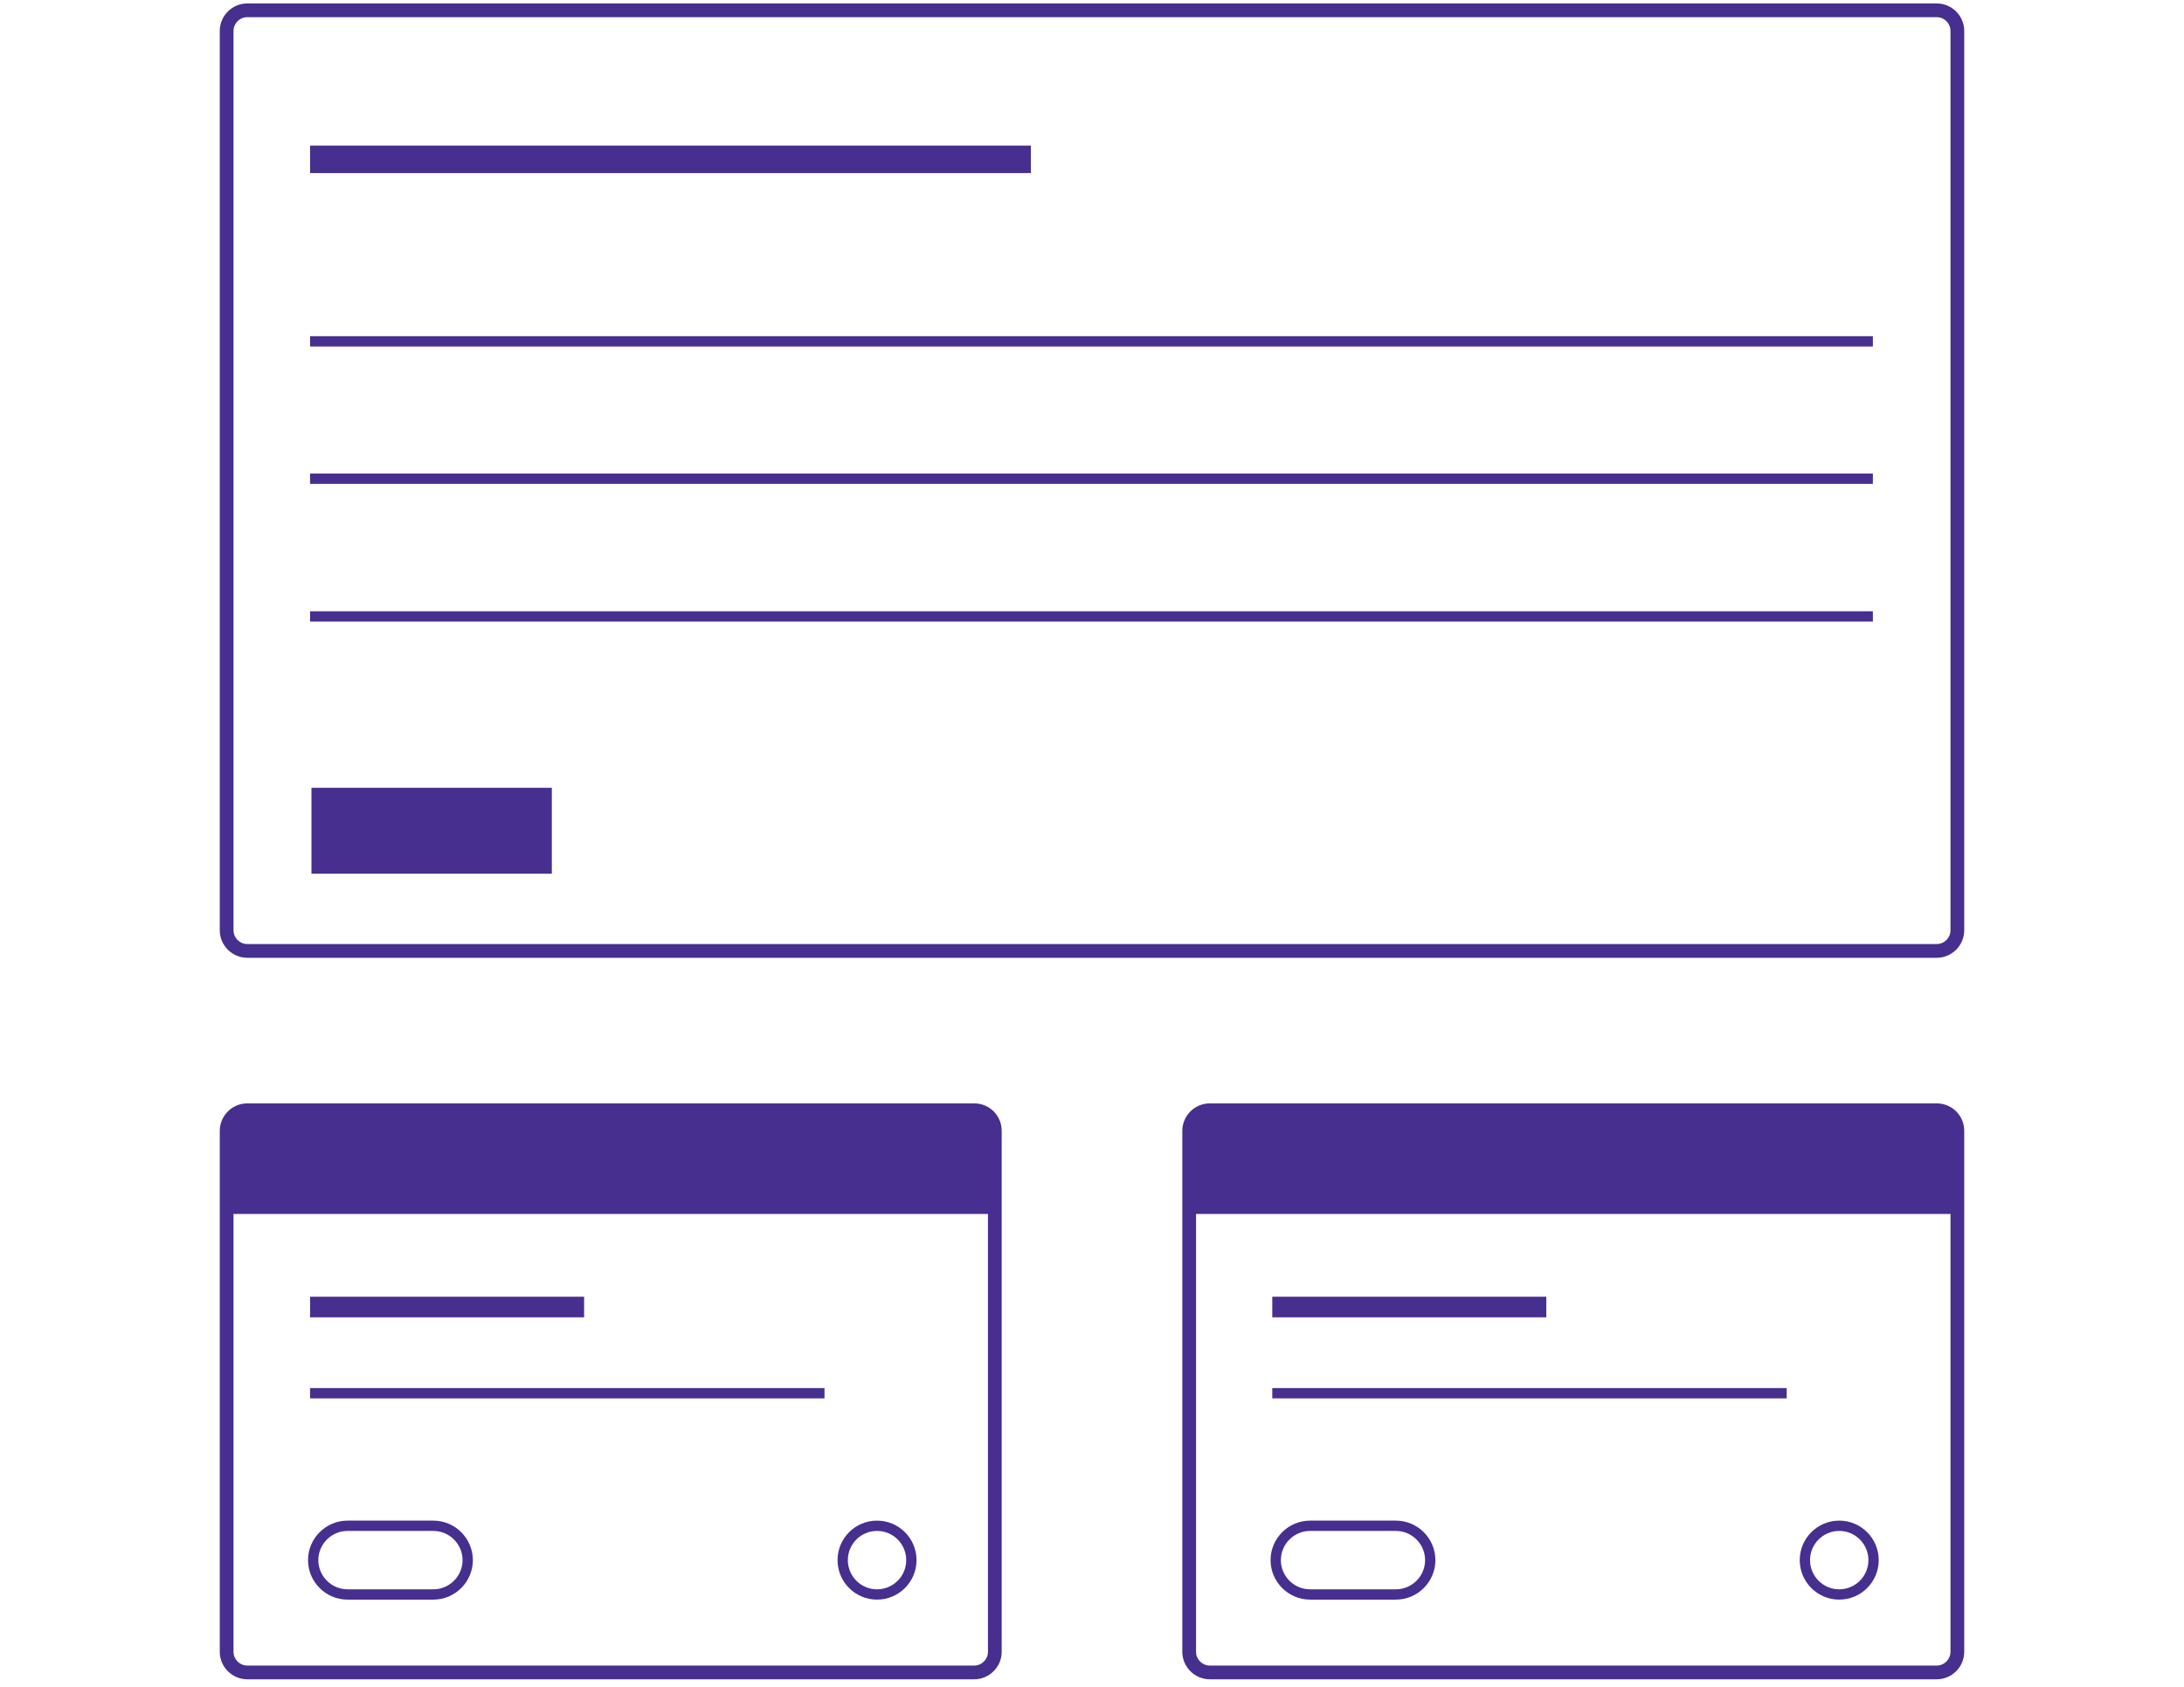
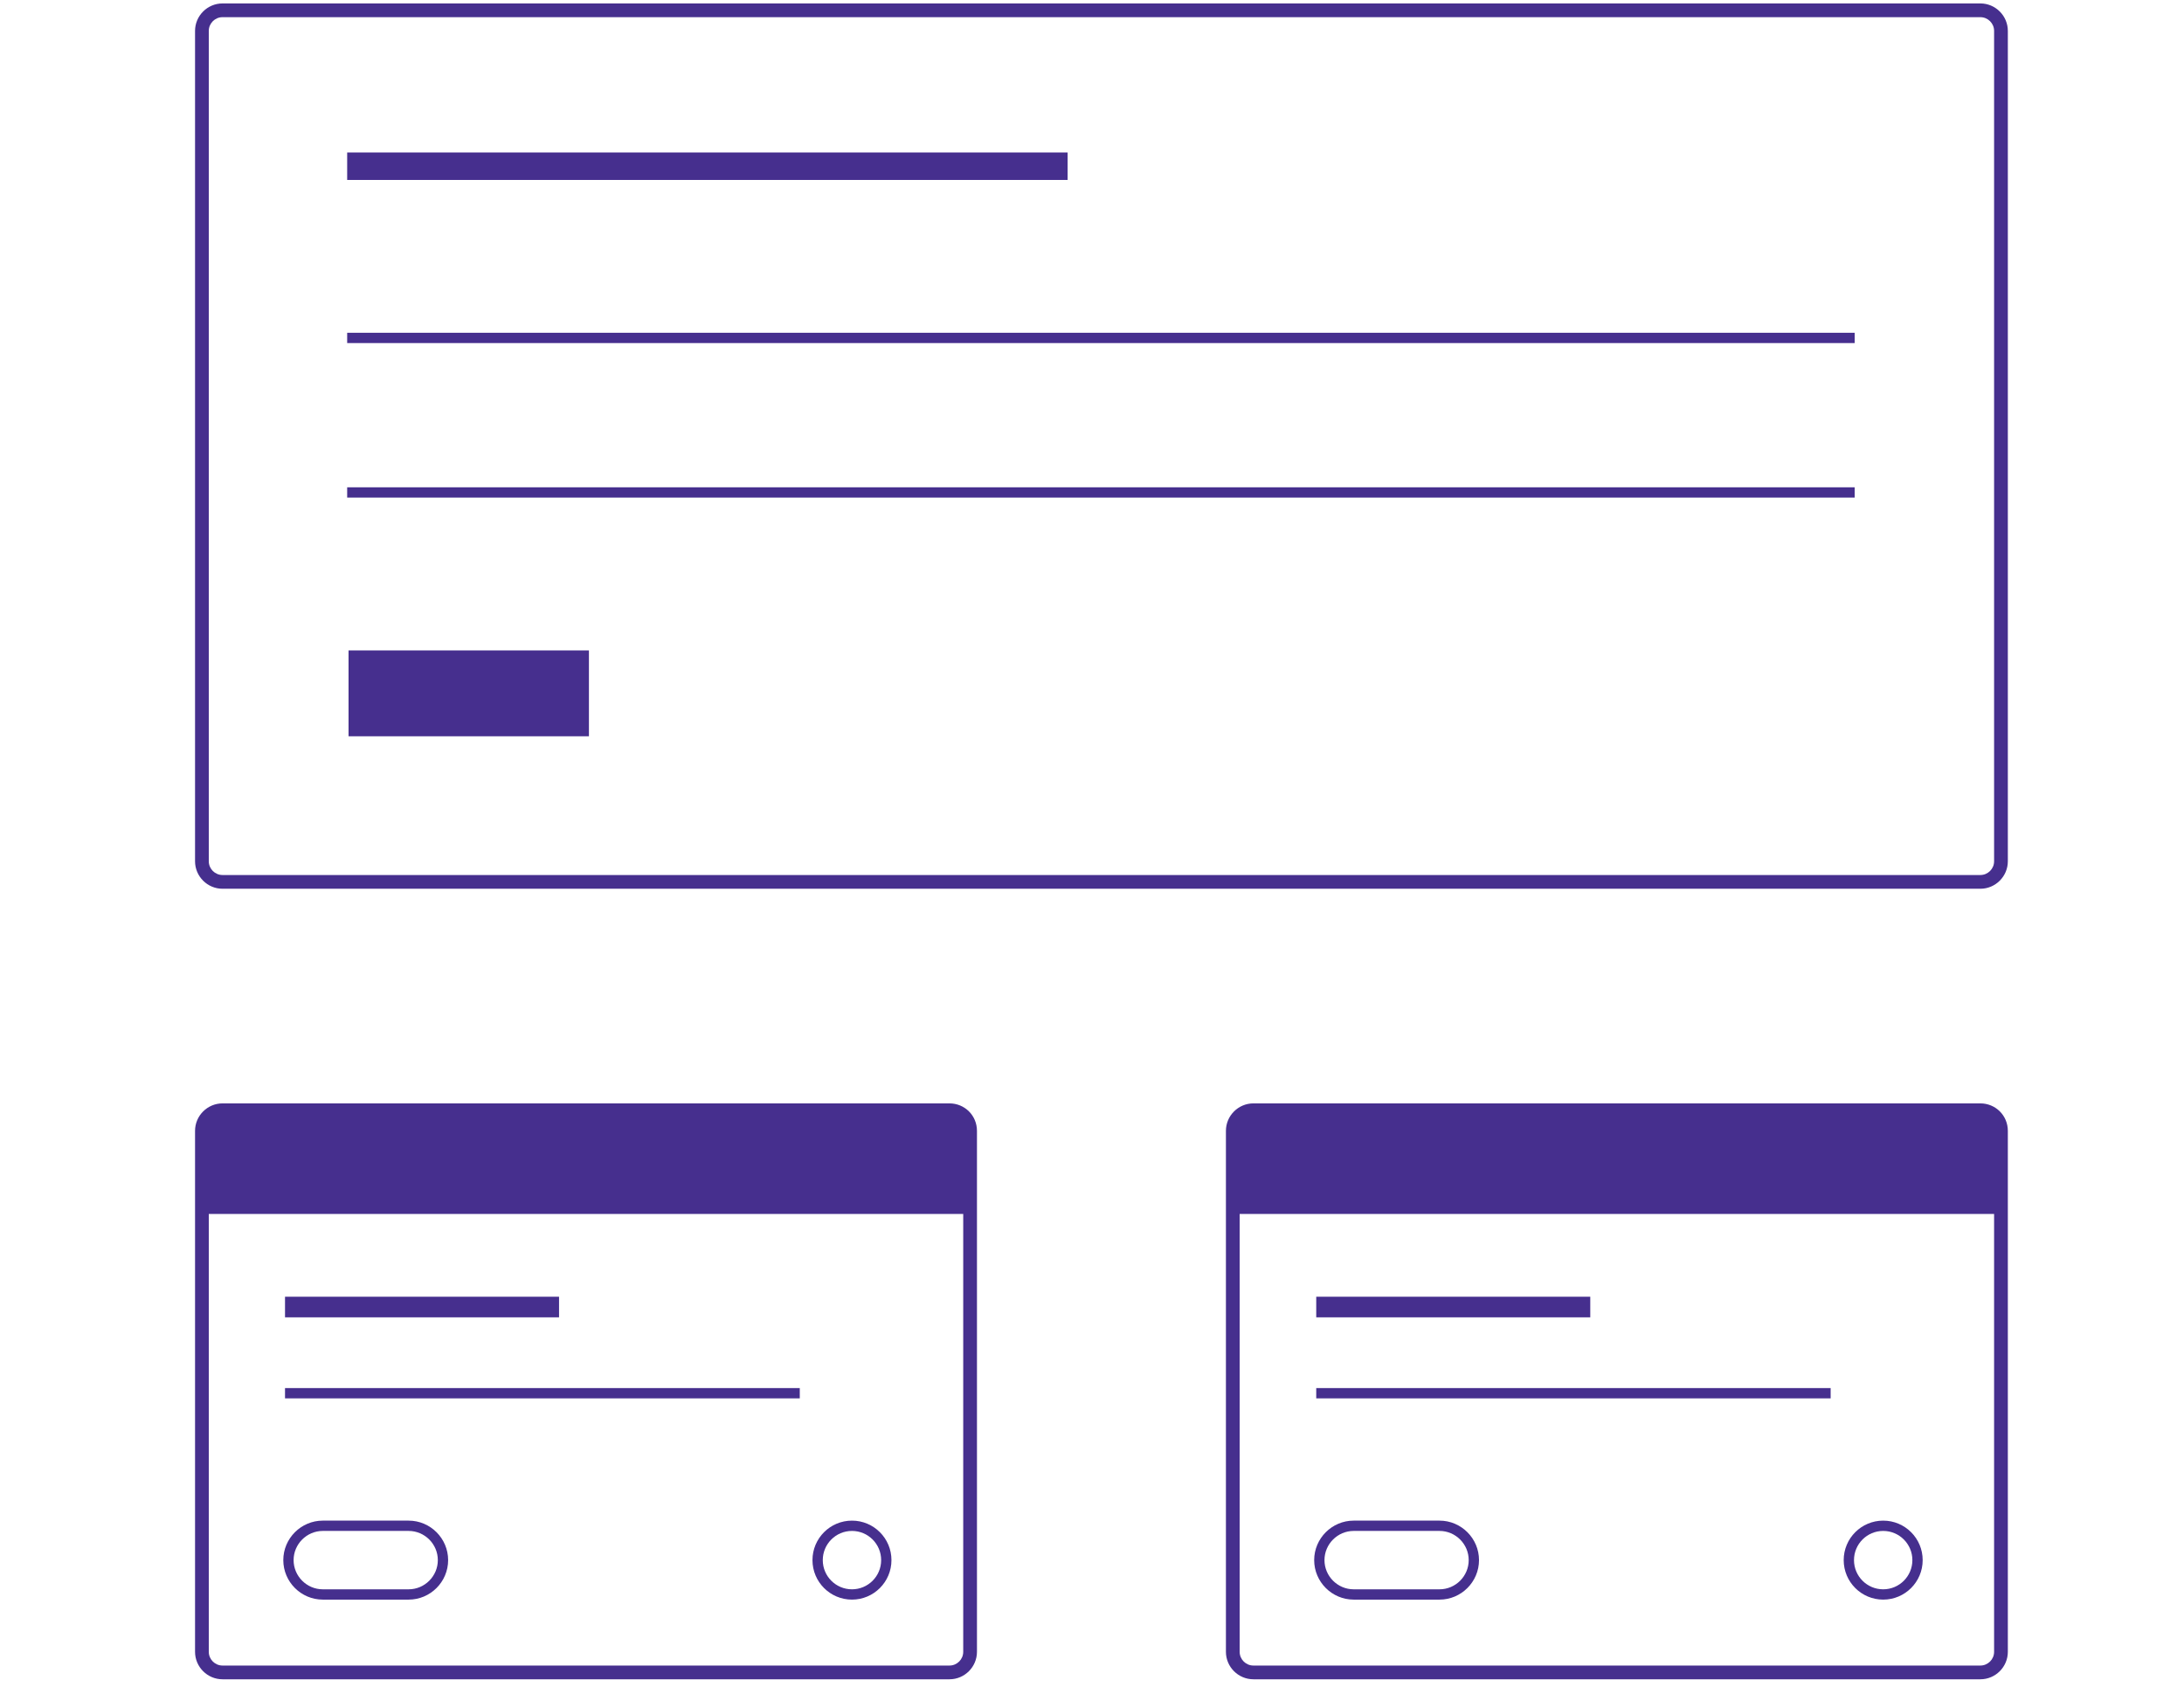
<svg xmlns="http://www.w3.org/2000/svg" version="1.1" id="Layer_1" x="0px" y="0px" viewBox="0 0 636 491" enable-background="new 0 0 636 491" xml:space="preserve">
  <g>
    <g>
-       <path fill="#462F8E" d="M564,325.3c2.2,0,4,1.8,4,4V481c0,2.2-1.8,4-4,4H352.3c-2.2,0-4-1.8-4-4V329.3c0-2.2,1.8-4,4-4H564     M564,321.3H352.3c-4.4,0-8,3.6-8,8V481c0,4.4,3.6,8,8,8H564c4.4,0,8-3.6,8-8V329.3C572,324.8,568.4,321.3,564,321.3L564,321.3z" />
+       <path fill="#462F8E" d="M576.7,325.3c2.2,0,4,1.8,4,4V481c0,2.2-1.8,4-4,4H365c-2.2,0-4-1.8-4-4V329.3c0-2.2,1.8-4,4-4H576.7     M576.7,321.3H365c-4.4,0-8,3.6-8,8V481c0,4.4,3.6,8,8,8h211.7c4.4,0,8-3.6,8-8V329.3C584.7,324.8,581.1,321.3,576.7,321.3    L576.7,321.3z" />
    </g>
-     <path fill="#462F8E" d="M569.1,353.5h-222v-24.7c0-3,2.4-5.3,5.3-5.3h211.3c3,0,5.3,2.4,5.3,5.3V353.5z" />
-     <line fill="none" stroke="#462F8E" stroke-width="6" stroke-miterlimit="10" x1="370.5" y1="380.6" x2="450.3" y2="380.6" />
-     <line fill="none" stroke="#462F8E" stroke-width="3" stroke-miterlimit="10" x1="370.5" y1="405.7" x2="520.3" y2="405.7" />
-     <circle fill="none" stroke="#462F8E" stroke-width="3" stroke-miterlimit="10" cx="535.6" cy="454.3" r="10" />
-     <path fill="none" stroke="#462F8E" stroke-width="3" stroke-miterlimit="10" d="M406.5,464.3h-25c-5.5,0-10-4.5-10-10v0   c0-5.5,4.5-10,10-10h25c5.5,0,10,4.5,10,10v0C416.5,459.8,412,464.3,406.5,464.3z" />
+     <path fill="#462F8E" d="M581.9,353.5h-222v-24.7c0-3,2.4-5.3,5.3-5.3h211.3c3,0,5.3,2.4,5.3,5.3V353.5z" />
+     <line fill="none" stroke="#462F8E" stroke-width="6" stroke-miterlimit="10" x1="383.3" y1="380.6" x2="463.1" y2="380.6" />
+     <line fill="none" stroke="#462F8E" stroke-width="3" stroke-miterlimit="10" x1="383.3" y1="405.7" x2="533.1" y2="405.7" />
+     <circle fill="none" stroke="#462F8E" stroke-width="3" stroke-miterlimit="10" cx="548.4" cy="454.3" r="10" />
+     <path fill="none" stroke="#462F8E" stroke-width="3" stroke-miterlimit="10" d="M419.2,464.3h-25c-5.5,0-10-4.5-10-10v0   c0-5.5,4.5-10,10-10h25c5.5,0,10,4.5,10,10v0C429.2,459.8,424.7,464.3,419.2,464.3z" />
  </g>
  <g>
-     <path fill="#462F8E" d="M283.7,325.3c2.2,0,4,1.8,4,4V481c0,2.2-1.8,4-4,4H72c-2.2,0-4-1.8-4-4V329.3c0-2.2,1.8-4,4-4H283.7    M283.7,321.3H72c-4.4,0-8,3.6-8,8V481c0,4.4,3.6,8,8,8h211.7c4.4,0,8-3.6,8-8V329.3C291.7,324.8,288.1,321.3,283.7,321.3   L283.7,321.3z" />
+     <path fill="#462F8E" d="M276.5,325.3c2.2,0,4,1.8,4,4V481c0,2.2-1.8,4-4,4H64.8c-2.2,0-4-1.8-4-4V329.3c0-2.2,1.8-4,4-4H276.5    M276.5,321.3H64.8c-4.4,0-8,3.6-8,8V481c0,4.4,3.6,8,8,8h211.7c4.4,0,8-3.6,8-8V329.3C284.5,324.8,280.9,321.3,276.5,321.3   L276.5,321.3z" />
  </g>
-   <path fill="#462F8E" d="M288.9,353.5h-222v-24.7c0-3,2.4-5.3,5.3-5.3h211.3c3,0,5.3,2.4,5.3,5.3V353.5z" />
-   <line fill="none" stroke="#462F8E" stroke-width="6" stroke-miterlimit="10" x1="90.3" y1="380.6" x2="170.1" y2="380.6" />
-   <line fill="none" stroke="#462F8E" stroke-width="3" stroke-miterlimit="10" x1="90.3" y1="405.7" x2="240.1" y2="405.7" />
-   <circle fill="none" stroke="#462F8E" stroke-width="3" stroke-miterlimit="10" cx="255.4" cy="454.3" r="10" />
-   <path fill="none" stroke="#462F8E" stroke-width="3" stroke-miterlimit="10" d="M126.2,464.3h-25c-5.5,0-10-4.5-10-10v0  c0-5.5,4.5-10,10-10h25c5.5,0,10,4.5,10,10v0C136.2,459.8,131.7,464.3,126.2,464.3z" />
-   <line fill="none" stroke="#462F8E" stroke-width="8" stroke-miterlimit="10" x1="90.3" y1="46.4" x2="300.2" y2="46.4" />
-   <line fill="none" stroke="#462F8E" stroke-width="3" stroke-miterlimit="10" x1="90.3" y1="99.4" x2="545.4" y2="99.4" />
+   <path fill="#462F8E" d="M281.6,353.5h-222v-24.7c0-3,2.4-5.3,5.3-5.3h211.3c3,0,5.3,2.4,5.3,5.3V353.5z" />
+   <line fill="none" stroke="#462F8E" stroke-width="6" stroke-miterlimit="10" x1="83" y1="380.6" x2="162.8" y2="380.6" />
+   <line fill="none" stroke="#462F8E" stroke-width="3" stroke-miterlimit="10" x1="83" y1="405.7" x2="232.9" y2="405.7" />
+   <circle fill="none" stroke="#462F8E" stroke-width="3" stroke-miterlimit="10" cx="248.1" cy="454.3" r="10" />
+   <path fill="none" stroke="#462F8E" stroke-width="3" stroke-miterlimit="10" d="M119,464.3H94c-5.5,0-10-4.5-10-10v0  c0-5.5,4.5-10,10-10h25c5.5,0,10,4.5,10,10v0C129,459.8,124.5,464.3,119,464.3z" />
+   <line fill="none" stroke="#462F8E" stroke-width="8" stroke-miterlimit="10" x1="101.1" y1="48.4" x2="310.9" y2="48.4" />
+   <line fill="none" stroke="#462F8E" stroke-width="3" stroke-miterlimit="10" x1="101.1" y1="98.4" x2="540.1" y2="98.4" />
  <g>
    <g>
-       <path fill="#462F8E" d="M564,5c2.2,0,4,1.8,4,4v261.9c0,2.2-1.8,4-4,4H72c-2.2,0-4-1.8-4-4V9c0-2.2,1.8-4,4-4H564 M564,1H72    c-4.4,0-8,3.6-8,8v261.9c0,4.4,3.6,8,8,8H564c4.4,0,8-3.6,8-8V9C572,4.6,568.4,1,564,1L564,1z" />
+       <path fill="#462F8E" d="M576.7,5c2.2,0,4,1.8,4,4v241.8c0,2.2-1.8,4-4,4H64.8c-2.2,0-4-1.8-4-4V9c0-2.2,1.8-4,4-4H576.7 M576.7,1    H64.8c-4.4,0-8,3.6-8,8v241.8c0,4.4,3.6,8,8,8h511.9c4.4,0,8-3.6,8-8V9C584.7,4.6,581.1,1,576.7,1L576.7,1z" />
    </g>
  </g>
-   <rect x="90.7" y="229.4" fill="#462F8E" width="70" height="25" />
-   <line fill="none" stroke="#462F8E" stroke-width="3" stroke-miterlimit="10" x1="90.3" y1="139.4" x2="545.4" y2="139.4" />
-   <line fill="none" stroke="#462F8E" stroke-width="3" stroke-miterlimit="10" x1="90.3" y1="179.5" x2="545.4" y2="179.5" />
+   <rect x="101.5" y="189.4" fill="#462F8E" width="70" height="25" />
+   <line fill="none" stroke="#462F8E" stroke-width="3" stroke-miterlimit="10" x1="101.1" y1="143.4" x2="540.1" y2="143.4" />
</svg>
